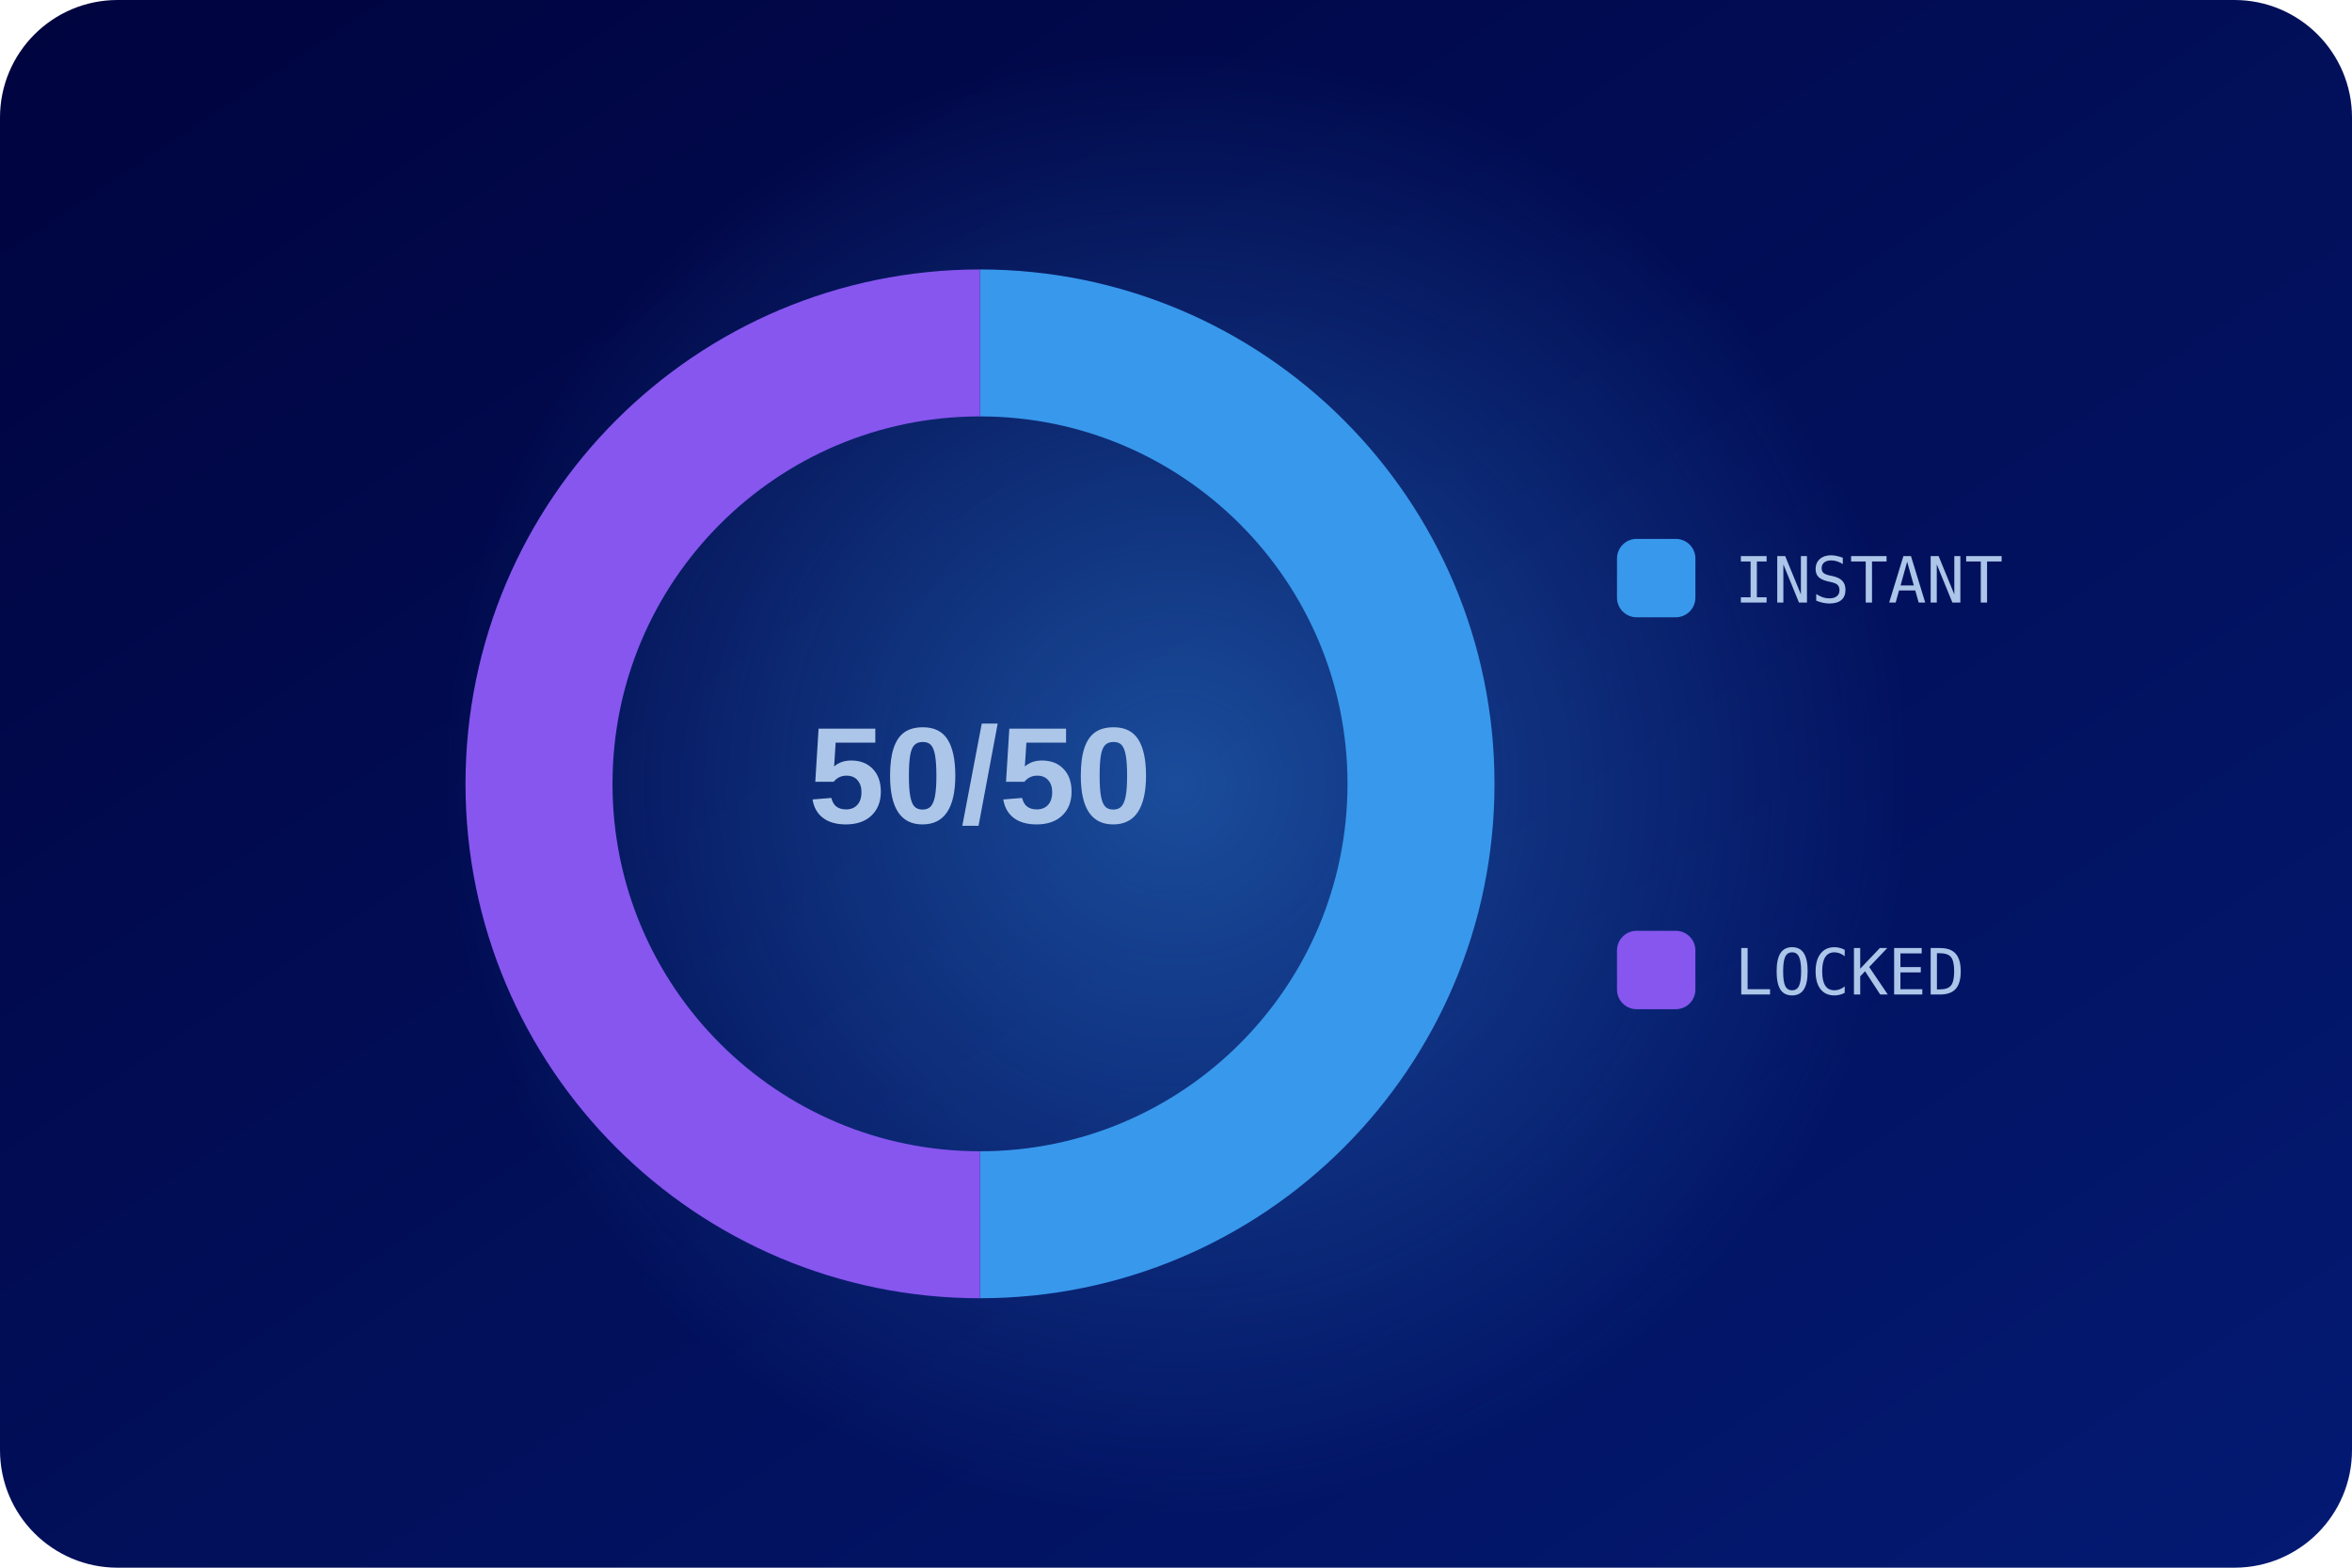
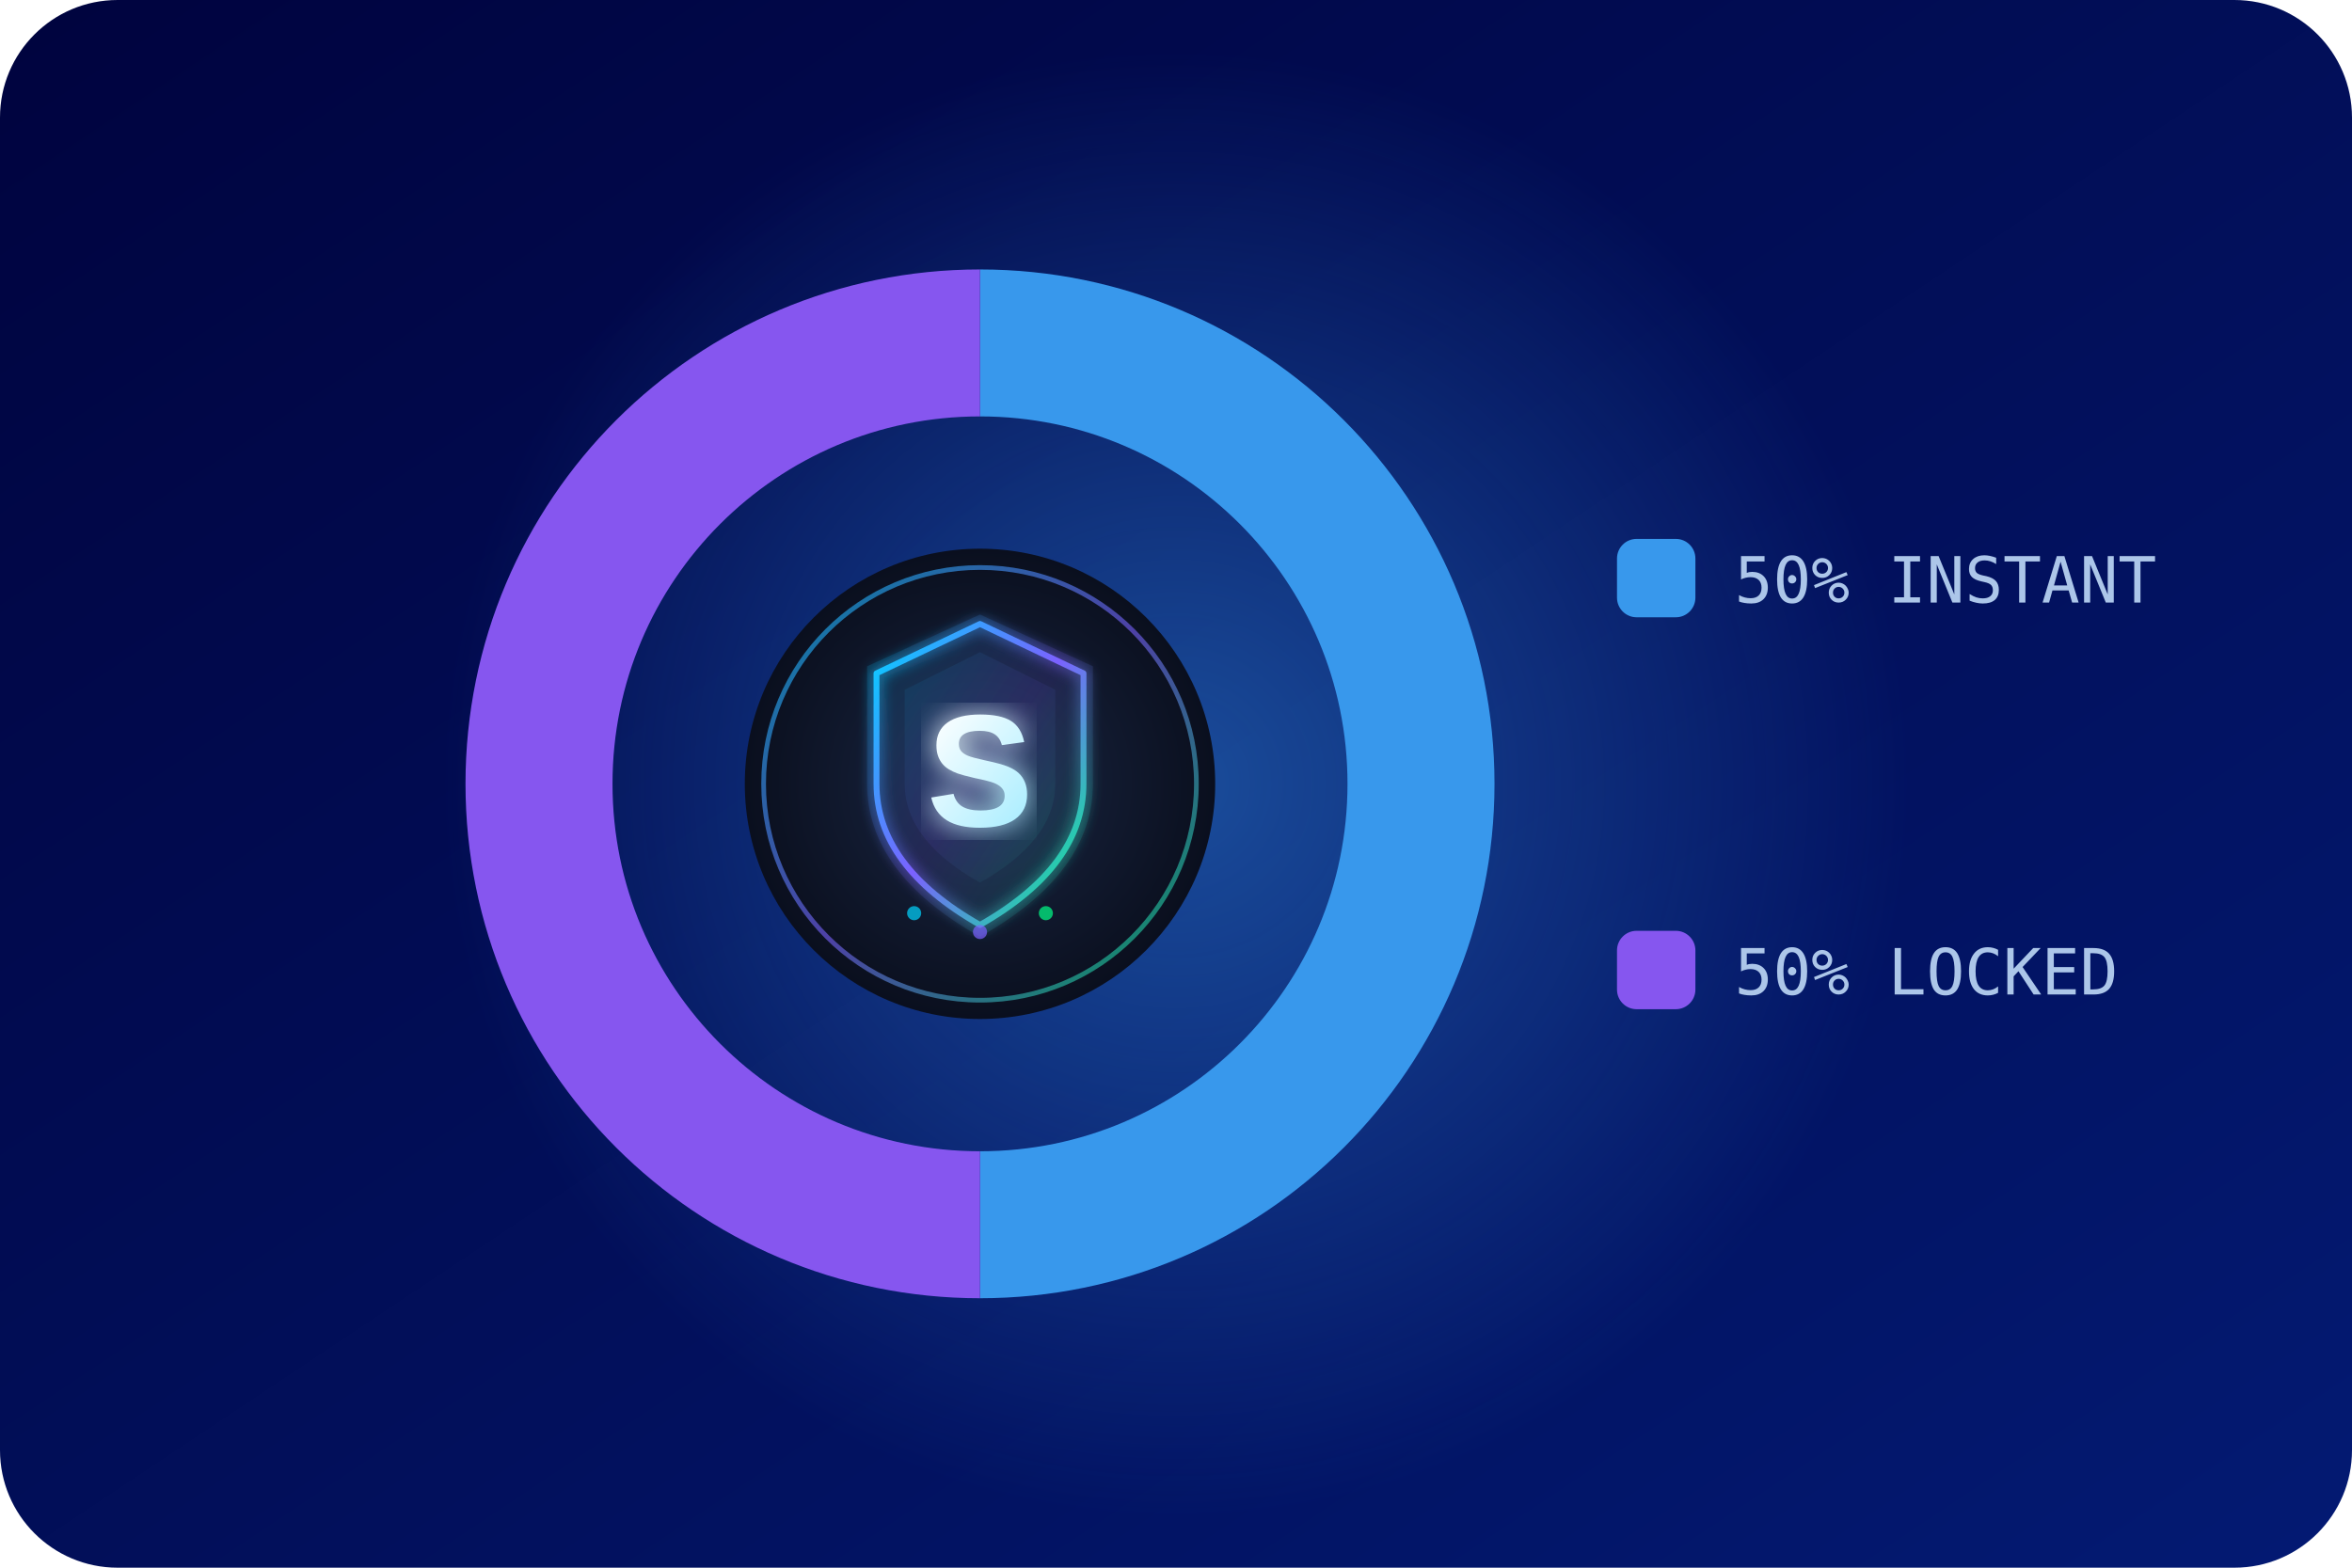
<svg xmlns="http://www.w3.org/2000/svg" width="480" height="320" viewBox="0 0 480 320">
  <defs>
    <linearGradient id="bg" x1="0" y1="0" x2="1" y2="1">
      <stop offset="0" stop-color="#00033E" />
      <stop offset="1" stop-color="#031A73" />
    </linearGradient>
    <linearGradient id="g" x1="0" y1="0" x2="1" y2="1">
      <stop offset="0" stop-color="#3898EC" />
      <stop offset="1" stop-color="#8656EF" />
    </linearGradient>
    <radialGradient id="glow">
      <stop offset="0" stop-color="#3898EC" stop-opacity=".45" />
      <stop offset="1" stop-color="#3898EC" stop-opacity="0" />
    </radialGradient>
  </defs>
  <rect width="480" height="320" rx="24" fill="url(#bg)" />
  <circle cx="240" cy="160" r="150" fill="url(#glow)" />
  <g fill="none" stroke="#ACC6E9" stroke-width="2.5" stroke-linecap="round" stroke-linejoin="round">
    <path d="M200 70A90 90 0 0 1 200 250" stroke="#3898EC" stroke-width="30" stroke-linecap="butt" />
    <path d="M200 250A90 90 0 0 1 200 70" stroke="#8656EF" stroke-width="30" stroke-linecap="butt" />
-     <text x="200" y="168" font-family="DM Sans,Arial" font-weight="700" font-size="28" fill="#ACC6E9" stroke="none" text-anchor="middle">50/50</text>
+     <svg x="152" y="112" width="96" height="96" viewBox="0 0 200 200" preserveAspectRatio="xMidYMid meet" stroke="none" stroke-width="0">
+       <defs>
+         <radialGradient id="savior_bg" cx="50%" cy="50%" r="50%">
+           <stop offset="0%" stop-color="#1a2744" />
+           <stop offset="100%" stop-color="#0a0f1e" />
+         </radialGradient>
+         <linearGradient id="savior_shieldGrad" x1="0%" y1="0%" x2="100%" y2="100%">
+           <stop offset="0%" stop-color="#00d4ff" />
+           <stop offset="50%" stop-color="#7b61ff" />
+           <stop offset="100%" stop-color="#00ff87" />
+         </linearGradient>
+         <linearGradient id="savior_sGrad" x1="0%" y1="0%" x2="100%" y2="100%">
+           <stop offset="0%" stop-color="#ffffff" />
+           <stop offset="100%" stop-color="#a8edff" />
+         </linearGradient>
+         <filter id="savior_glow">
+           <feGaussianBlur stdDeviation="3" result="blur" />
+           <feMerge>
+             <feMergeNode in="blur" />
+             <feMergeNode in="SourceGraphic" />
+           </feMerge>
+         </filter>
+         <filter id="savior_softglow">
+           <feGaussianBlur stdDeviation="6" result="blur" />
+           <feMerge>
+             <feMergeNode in="blur" />
+             <feMergeNode in="SourceGraphic" />
+           </feMerge>
+         </filter>
+       </defs>
+       <circle cx="100" cy="100" r="100" fill="url(#savior_bg)" />
+       <circle cx="100" cy="100" r="92" fill="none" stroke="url(#savior_shieldGrad)" stroke-width="2" opacity="0.6" />
+       <path d="M100 28 L148 50 L148 100 Q148 138 100 165 Q52 138 52 100 L52 50 Z" fill="url(#savior_shieldGrad)" opacity="0.15" />
+       <path d="M100 32 L144 53 L144 100 Q144 135 100 160 Q56 135 56 100 L56 53 Z" fill="none" stroke="url(#savior_shieldGrad)" stroke-width="2.5" filter="url(#savior_glow)" />
+       <path d="M100 44 L132 60 L132 100 Q132 124 100 142 Q68 124 68 100 L68 60 Z" fill="url(#savior_shieldGrad)" opacity="0.08" />
+       <text x="100" y="118" font-family="'Arial Black', Arial, sans-serif" font-size="68" font-weight="900" text-anchor="middle" fill="url(#savior_sGrad)" filter="url(#savior_softglow)" letter-spacing="-2">S</text>
+       <circle cx="72" cy="155" r="3" fill="#00d4ff" opacity="0.7" />
+       <circle cx="100" cy="163" r="3" fill="#7b61ff" opacity="0.7" />
+       <circle cx="128" cy="155" r="3" fill="#00ff87" opacity="0.7" />
+     </svg>
    <rect x="330" y="110" width="16" height="16" rx="4" fill="#3898EC" stroke="none" />
-     <text x="354" y="123" font-family="Space Mono,monospace" font-size="13" fill="#ACC6E9" stroke="none">INSTANT</text>
+     <text x="354" y="123" font-family="Space Mono,monospace" font-size="13" fill="#ACC6E9" stroke="none" text-anchor="start">50% INSTANT</text>
    <rect x="330" y="190" width="16" height="16" rx="4" fill="#8656EF" stroke="none" />
-     <text x="354" y="203" font-family="Space Mono,monospace" font-size="13" fill="#ACC6E9" stroke="none">LOCKED</text>
+     <text x="354" y="203" font-family="Space Mono,monospace" font-size="13" fill="#ACC6E9" stroke="none" text-anchor="start">50% LOCKED</text>
  </g>
</svg>
